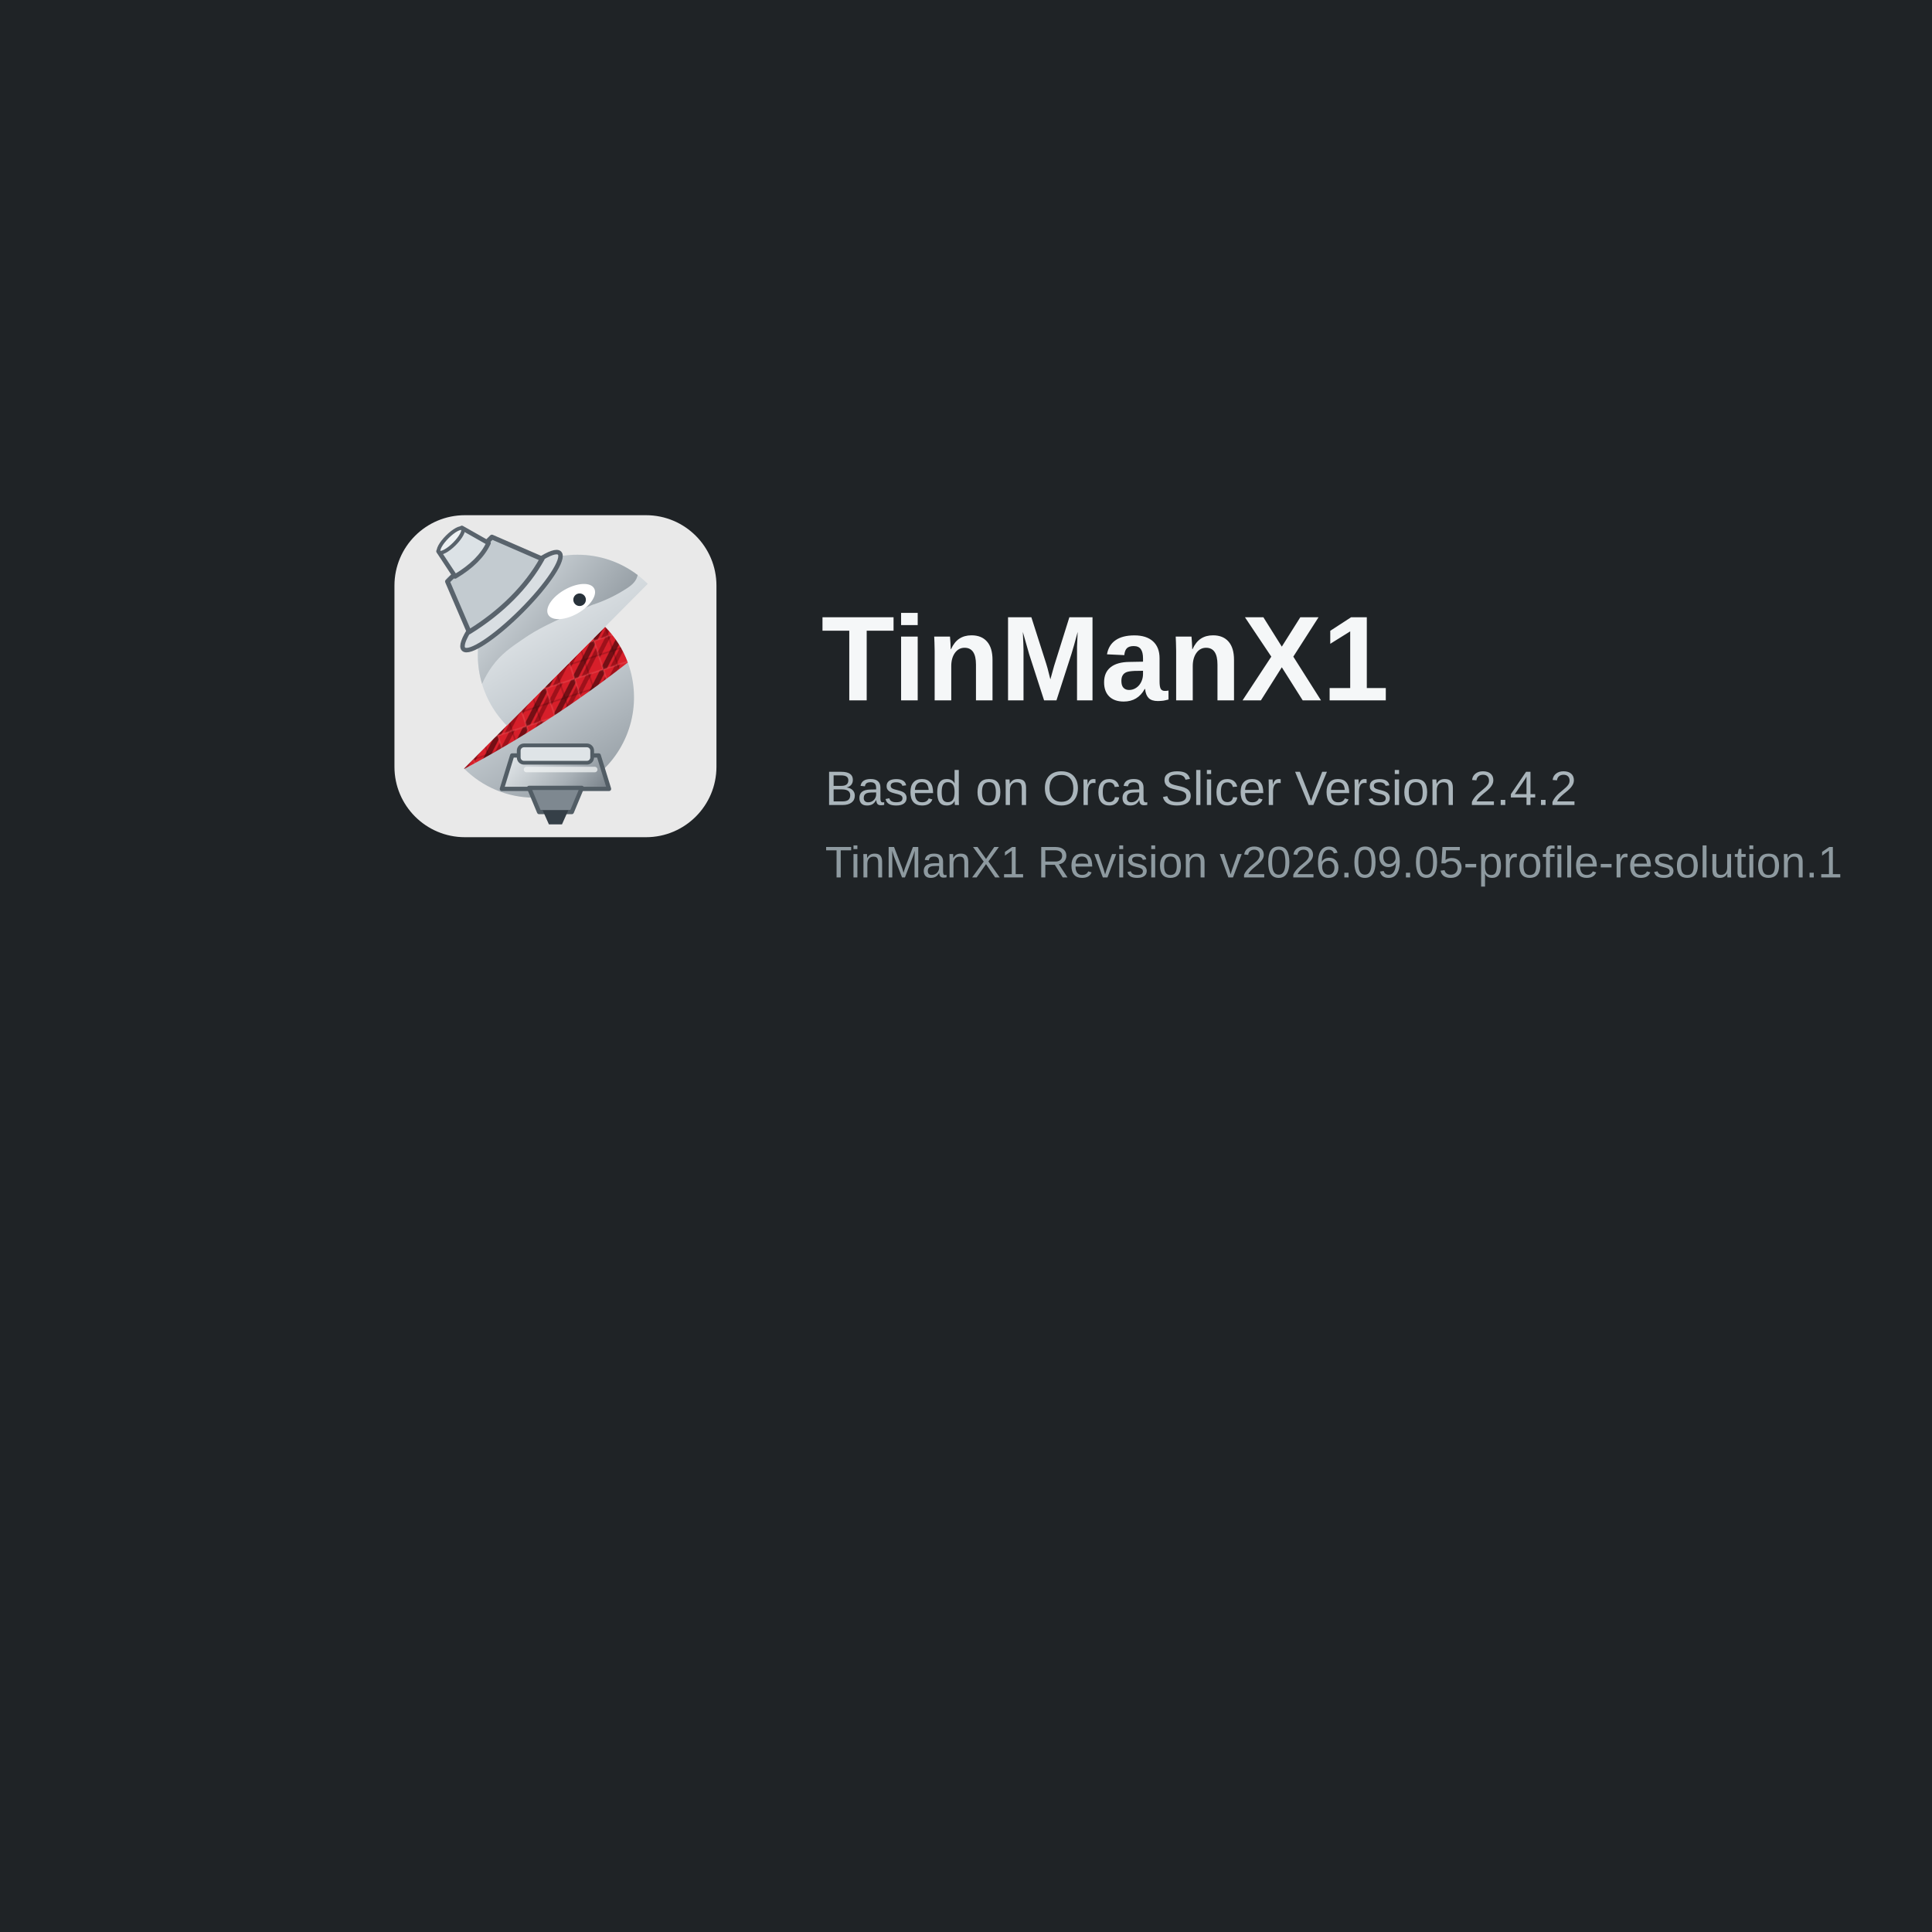
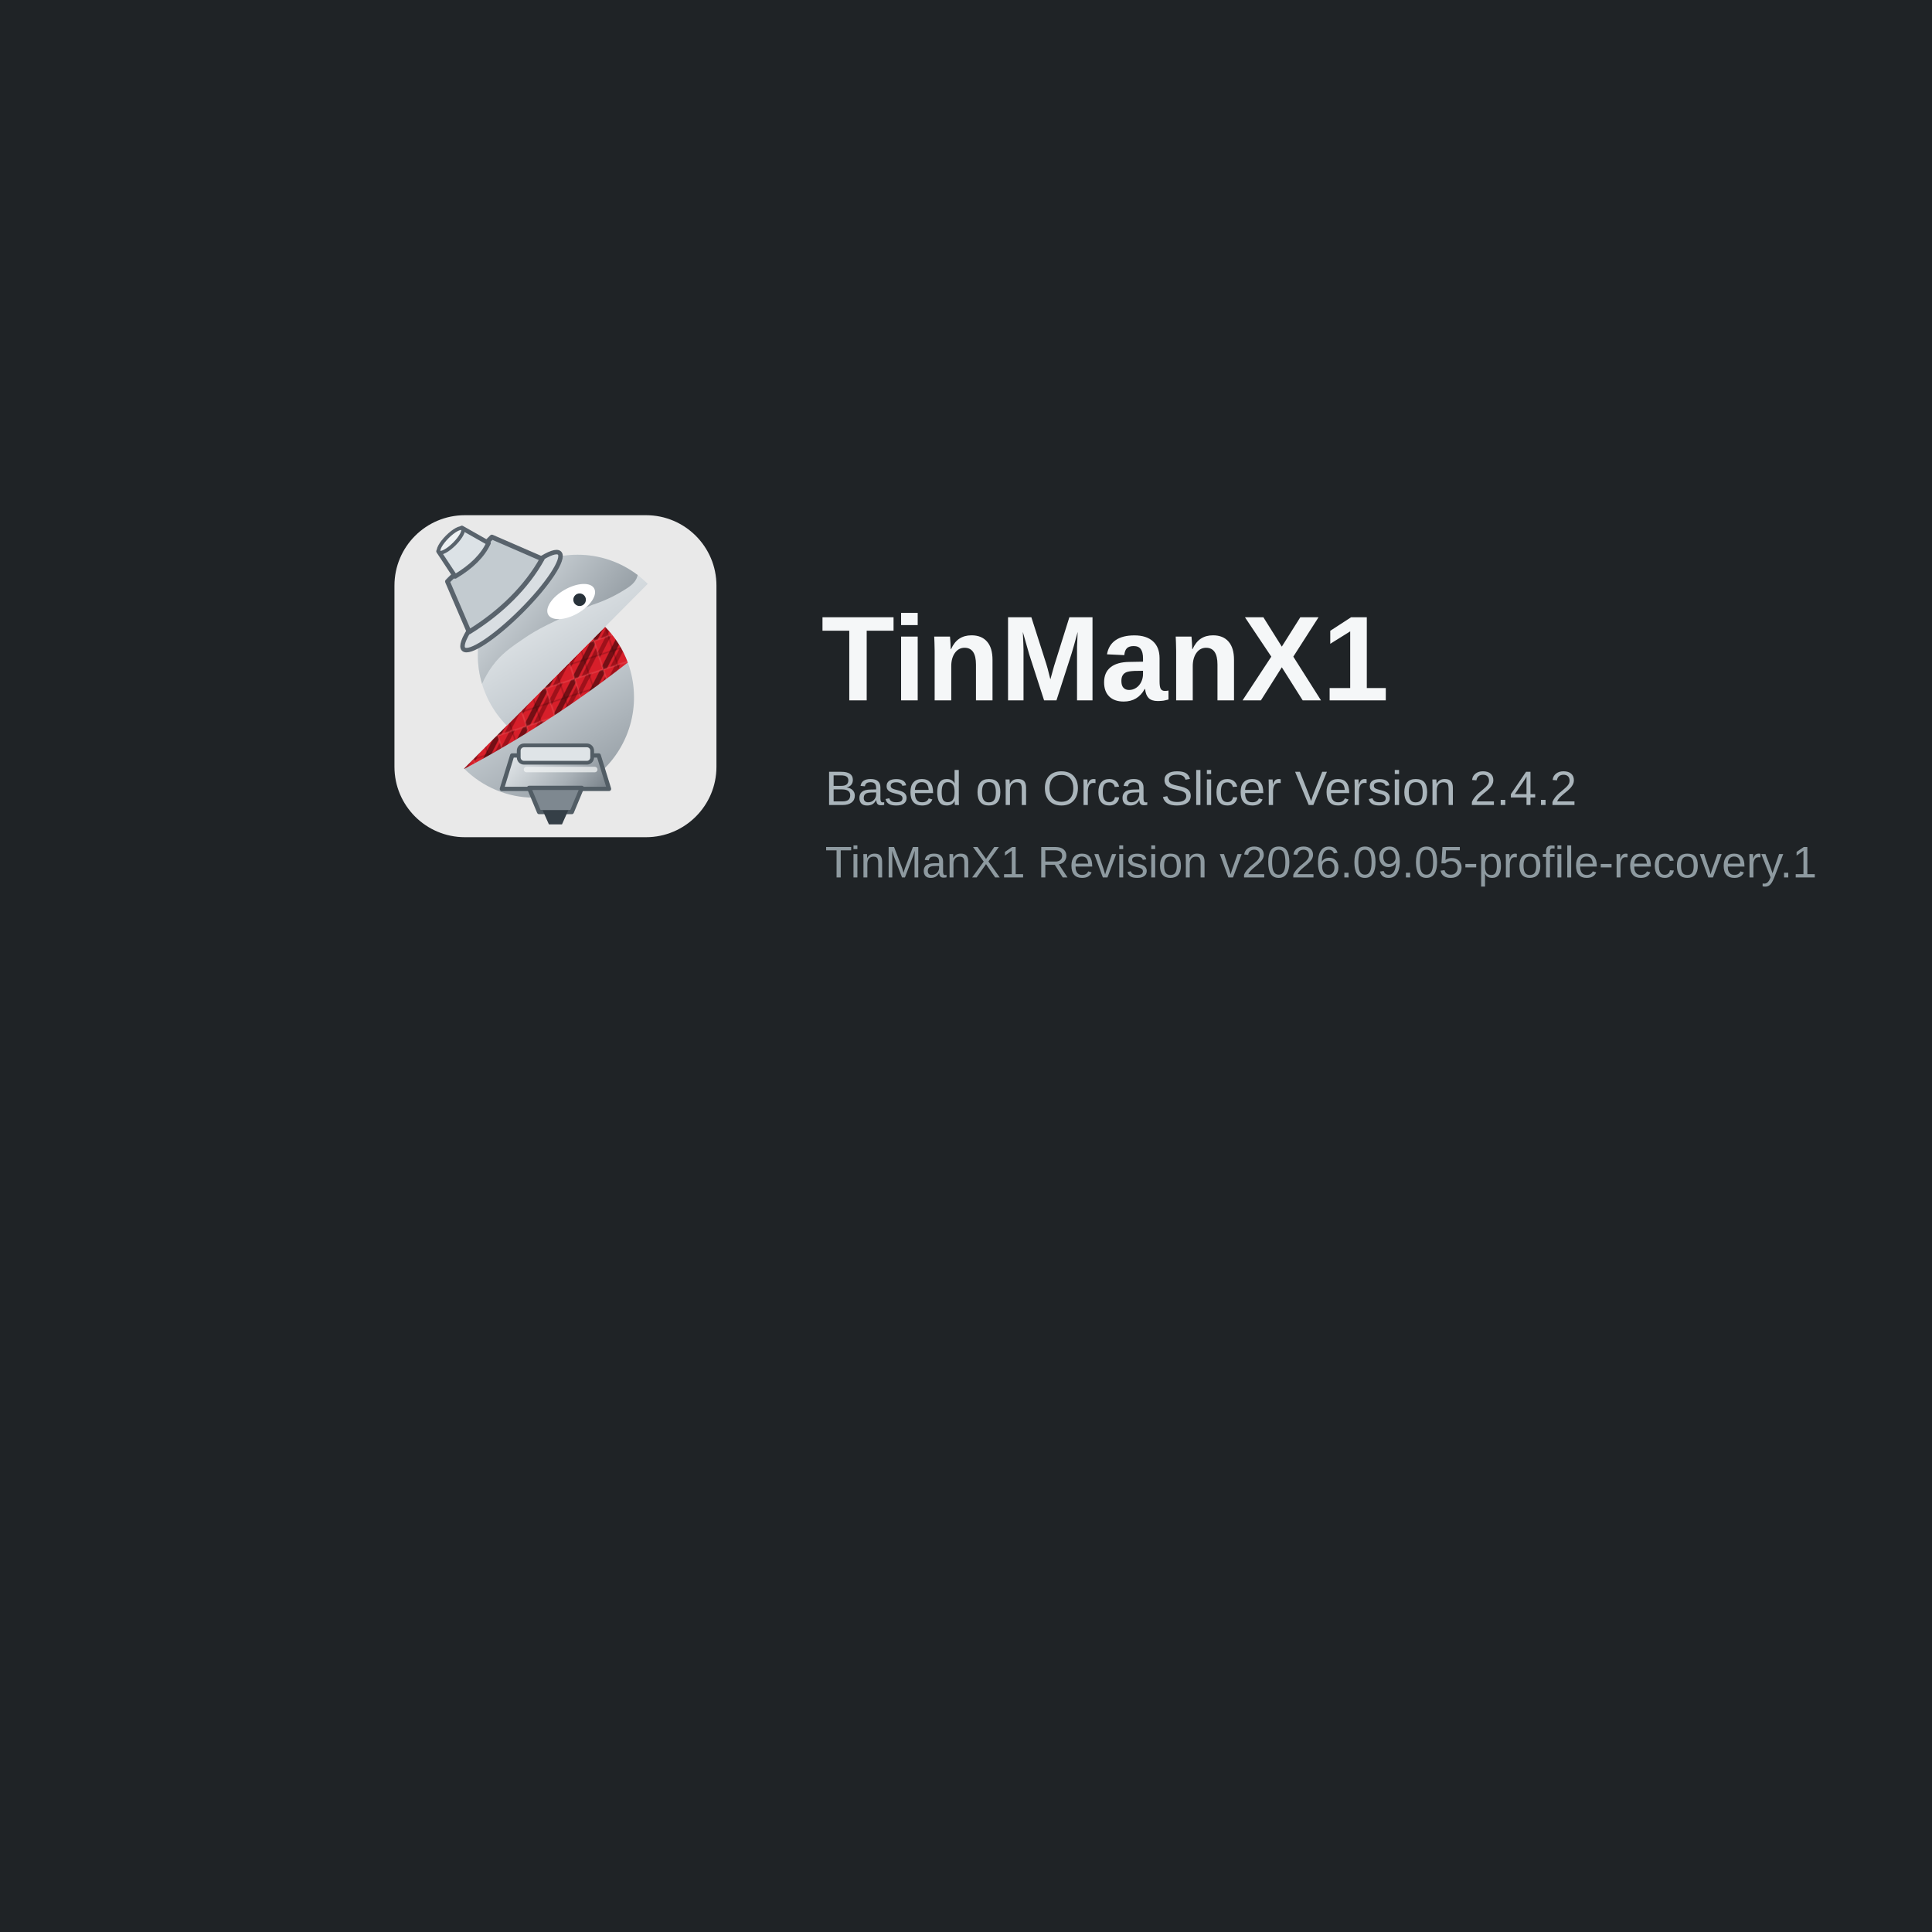
<svg xmlns="http://www.w3.org/2000/svg" width="480" height="480" viewBox="0 0 480 480">
  <defs>
    <linearGradient id="tmxSilver" x1="18" y1="8" x2="47" y2="55" gradientUnits="userSpaceOnUse">
      <stop offset="0" stop-color="#f7f9fa" />
      <stop offset=".52" stop-color="#c7ced3" />
      <stop offset="1" stop-color="#8d969d" />
    </linearGradient>
    <linearGradient id="tmxDarkSilver" x1="19" y1="10" x2="49" y2="35" gradientUnits="userSpaceOnUse">
      <stop offset="0" stop-color="#dce2e6" />
      <stop offset="1" stop-color="#6f7981" />
    </linearGradient>
    <linearGradient id="tmxNozzle" x1="24" y1="43" x2="43" y2="60" gradientUnits="userSpaceOnUse">
      <stop offset="0" stop-color="#eef2f4" />
      <stop offset=".55" stop-color="#a8b0b6" />
      <stop offset="1" stop-color="#59636c" />
    </linearGradient>
    <pattern id="tmxCarbonRed" width="6" height="6" patternUnits="userSpaceOnUse" patternTransform="rotate(-18)">
      <rect width="6" height="6" fill="#D71F2A" />
      <path d="M-2 1 1-2M0 6 6 0M5 8 8 5" fill="none" stroke="#250204" stroke-width="1.05" opacity=".55" />
      <path d="M-2 5 5-2M1 7 7 1" fill="none" stroke="#7c0810" stroke-width=".85" opacity=".62" />
      <path d="M0 0h6v6h-6z" fill="none" stroke="#f06a70" stroke-width=".35" opacity=".28" />
      <path d="M0 3h6M3 0v6" fill="none" stroke="#180102" stroke-width=".28" opacity=".22" />
    </pattern>
  </defs>
  <rect width="480" height="480" fill="#1f2326" />
  <g transform="translate(98 128)">
    <g transform="scale(1.25)">
      <rect width="64" height="64" rx="14" fill="#e9e9e9" />
      <path d="M13.84,50.354a19.7,19.7,0,0,0,13.883,5.79A19.944,19.944,0,0,0,41.858,22.182Z" fill="url(#tmxSilver)" />
      <path d="M41.858,22.181,13.84,50.354l.061.059A220.548,220.548,0,0,0,46.378,29.277a19.964,19.964,0,0,0-4.52-7.1" fill="url(#tmxCarbonRed)" />
      <path d="M36.381,7.856A19.943,19.943,0,0,0,22.327,41.818L50.345,13.646a19.693,19.693,0,0,0-13.964-5.79" fill="url(#tmxSilver)" />
      <path d="M36.381,7.856A19.636,19.636,0,0,0,26.04,10.782a22.742,22.742,0,0,0-5.91-.745,23.084,23.084,0,0,0-9.477,2.124.632.632,0,0,0,.129,1.191,13.52,13.52,0,0,1,8.069,5.137A20.06,20.06,0,0,0,17.41,33.534a19.873,19.873,0,0,1,2-3.488c1.819-2.5,3.743-3.8,6.585-5.723,2.093-1.416,5-3.077,13.359-6.512a28.421,28.421,0,0,0,6.12-2.821c1.4-.831,2.461-1.615,2.8-2.842.024-.086.045-.172.065-.256A19.655,19.655,0,0,0,36.381,7.856" fill="url(#tmxDarkSilver)" />
      <path d="M39.69,14.551c.727,1.285-.728,3.495-3.249,4.937s-5.154,1.569-5.88.284.727-3.495,3.248-4.937,5.154-1.569,5.881-.284" fill="#fff" />
      <circle cx="36.8" cy="16.8" r="1.25" fill="#28323a" />
      <g transform="translate(-17 1) rotate(-45 34.2 12.5) scale(1.05)">
        <ellipse cx="34.25" cy="18.4" rx="12.85" ry="2.65" fill="#d9dee2" stroke="#59636c" stroke-width=".85" />
        <path d="M28.3,7.2h11.9l3.8,9.65c-5.75,1.65-12.65,1.65-19.55,0Z" fill="#c3cbd0" stroke="#59636c" stroke-width=".9" stroke-linejoin="round" />
        <path d="M31.15,1.95h6.25l1.55,5.6c-2.45.9-5.4.9-8.95,0Z" fill="#dce2e6" stroke="#59636c" stroke-width=".85" stroke-linejoin="round" />
        <ellipse cx="34.25" cy="2.15" rx="3.15" ry=".95" fill="#eef2f4" stroke="#59636c" stroke-width=".7" />
      </g>
      <path d="M23.4,47.75h17.2l2.05,6.65H21.35Z" fill="url(#tmxNozzle)" stroke="#525d65" stroke-width=".85" stroke-linejoin="round" />
      <path d="M26.75,54.2h10.5l-2,4.8h-6.5Z" fill="#7e8890" stroke="#525d65" stroke-width=".85" stroke-linejoin="round" />
      <path d="M29.45,58.65h5.1l-1.25,2.8h-2.6Z" fill="#353f47" />
      <rect x="24.7" y="45.75" width="14.6" height="3.45" rx="1.05" fill="#dfe4e7" stroke="#525d65" stroke-width=".75" />
      <path d="M26.25,50.55h13.55" fill="none" stroke="#f4f6f7" stroke-width="1.1" stroke-linecap="round" opacity=".72" />
    </g>
    <text x="106" y="46" font-family="Arial, Helvetica, sans-serif" font-size="30" font-weight="700" fill="#f5f7f8">TinManX1</text>
    <text x="107" y="72" font-family="Arial, Helvetica, sans-serif" font-size="12" fill="#aab5bb">Based on Orca Slicer Version 2.4.2</text>
-     <text x="107" y="90" font-family="Arial, Helvetica, sans-serif" font-size="11" fill="#8e9aa0">TinManX1 Revision v2026.09.05-profile-resolution.1</text>
+     <text x="107" y="90" font-family="Arial, Helvetica, sans-serif" font-size="11" fill="#8e9aa0">TinManX1 Revision v2026.09.05-profile-recovery.1</text>
  </g>
</svg>
